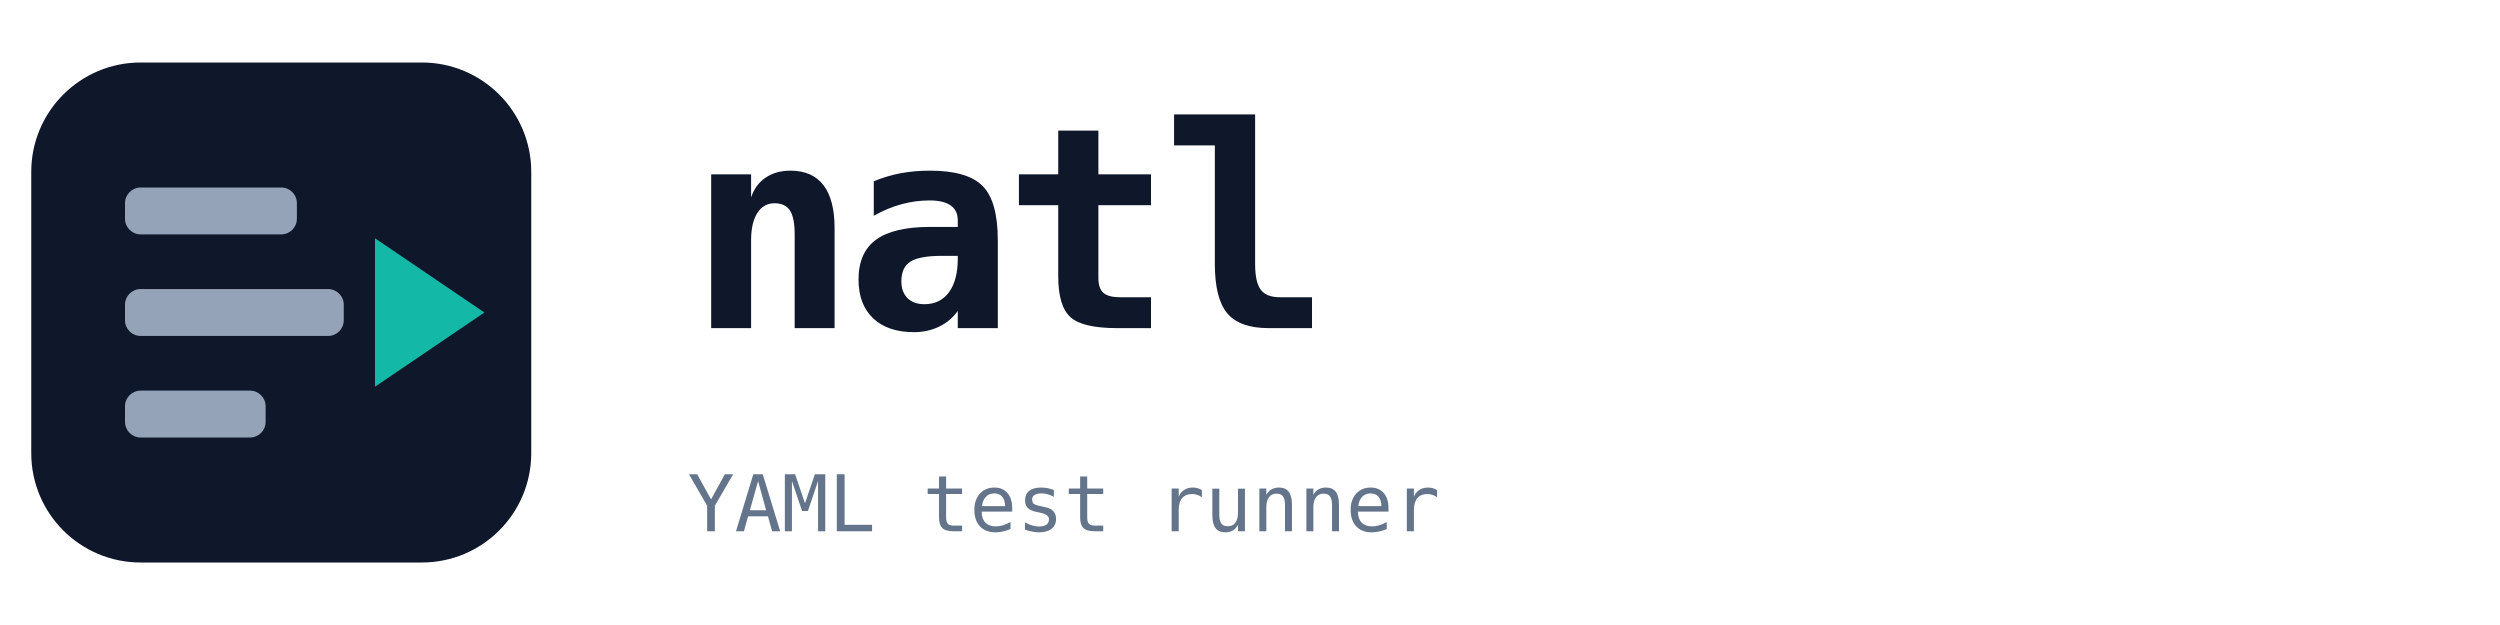
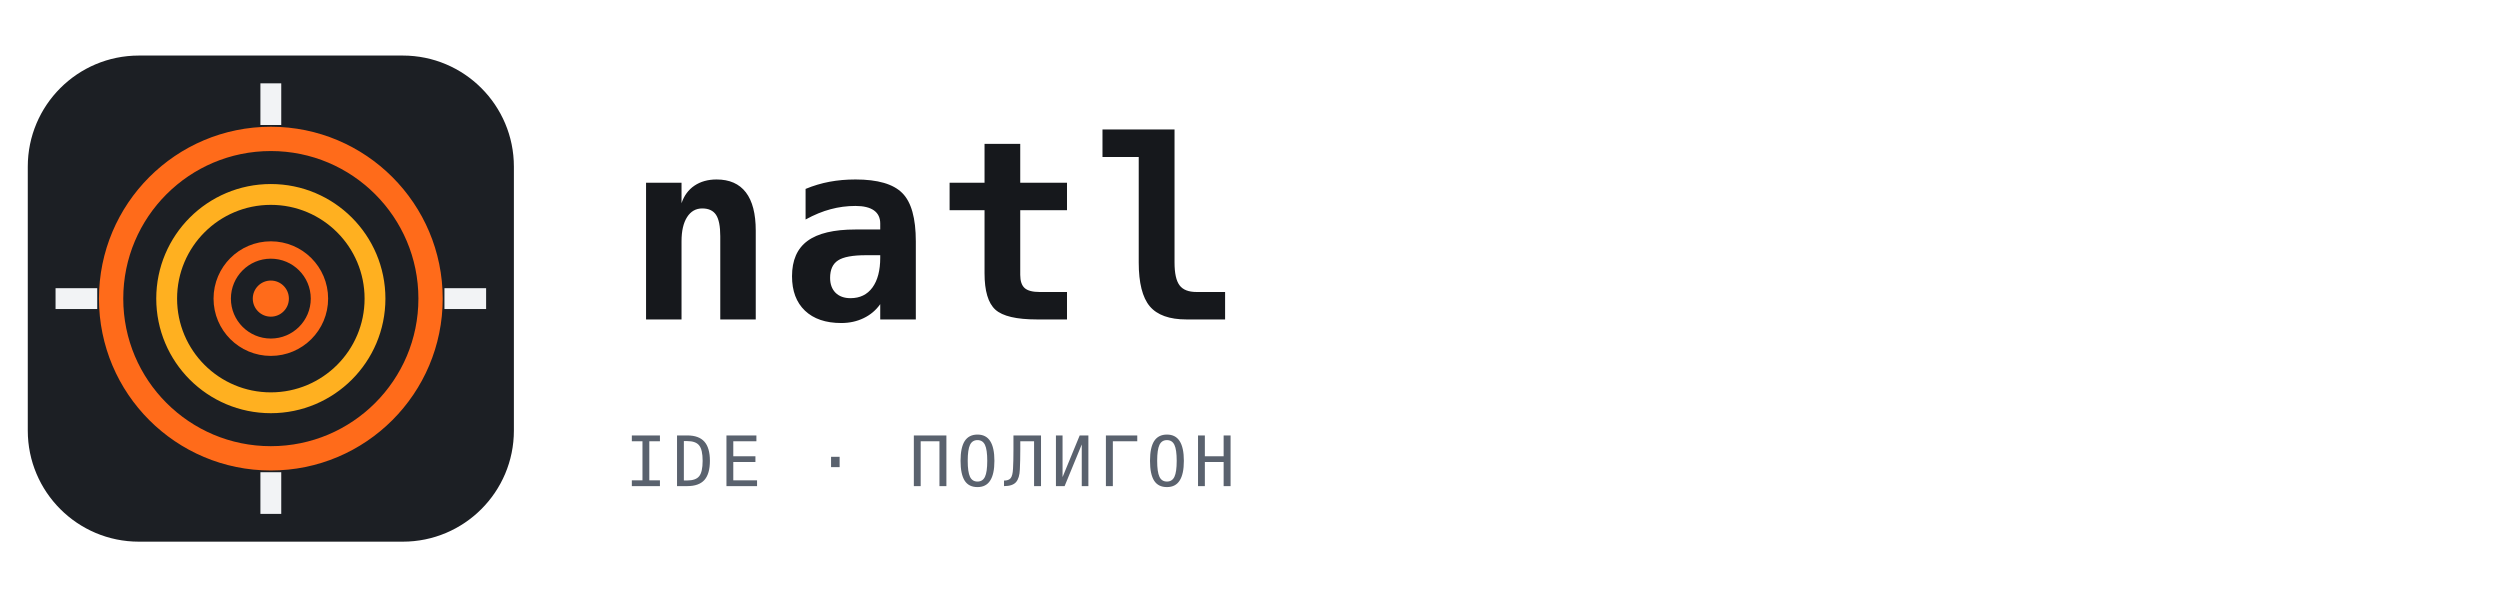
- <svg xmlns="http://www.w3.org/2000/svg" viewBox="0 0 320 80" role="img" aria-label="natl">
-   <rect x="4" y="8" width="64" height="64" rx="14" fill="#0F172A" />
-   <g fill="#94A3B8">
-     <rect x="16" y="24" width="22" height="6" rx="2" />
-     <rect x="16" y="37" width="28" height="6" rx="2" />
-     <rect x="16" y="50" width="18" height="6" rx="2" />
+ <svg xmlns="http://www.w3.org/2000/svg" viewBox="0 0 360 86" role="img" aria-label="NATL">
+   <rect x="4" y="8" width="70" height="70" rx="16" fill="#1C1F24" />
+   <circle cx="39" cy="43" r="23" fill="none" stroke="#FF6B1A" stroke-width="3.5" />
+   <circle cx="39" cy="43" r="15" fill="none" stroke="#FFB020" stroke-width="3" />
+   <circle cx="39" cy="43" r="7" fill="none" stroke="#FF6B1A" stroke-width="2.5" />
+   <circle cx="39" cy="43" r="2.6" fill="#FF6B1A" />
+   <g stroke="#F2F3F5" stroke-width="3" stroke-linecap="butt">
+     <line x1="39" y1="12" x2="39" y2="18" />
+     <line x1="39" y1="68" x2="39" y2="74" />
+     <line x1="8" y1="43" x2="14" y2="43" />
+     <line x1="64" y1="43" x2="70" y2="43" />
  </g>
-   <path fill="#14B8A6" d="M48 30.5v19L62 40 48 30.5z" />
-   <text x="88" y="42" fill="#0F172A" font-family="ui-monospace, SFMono-Regular, Menlo, Consolas, monospace" font-size="36" font-weight="700" letter-spacing="-0.04em">natl</text>
-   <text x="88" y="68" fill="#64748B" font-family="ui-monospace, SFMono-Regular, Menlo, Consolas, monospace" font-size="10">YAML test runner</text>
+   <text x="90" y="46" fill="#16181C" font-family="IBM Plex Mono, ui-monospace, SFMono-Regular, Menlo, Consolas, monospace" font-size="36" font-weight="700" letter-spacing="0.02em">natl</text>
+   <text x="90" y="70" fill="#5A626E" font-family="IBM Plex Mono, ui-monospace, SFMono-Regular, Menlo, Consolas, monospace" font-size="10" letter-spacing="0.08em">IDE · ПОЛИГОН</text>
</svg>
